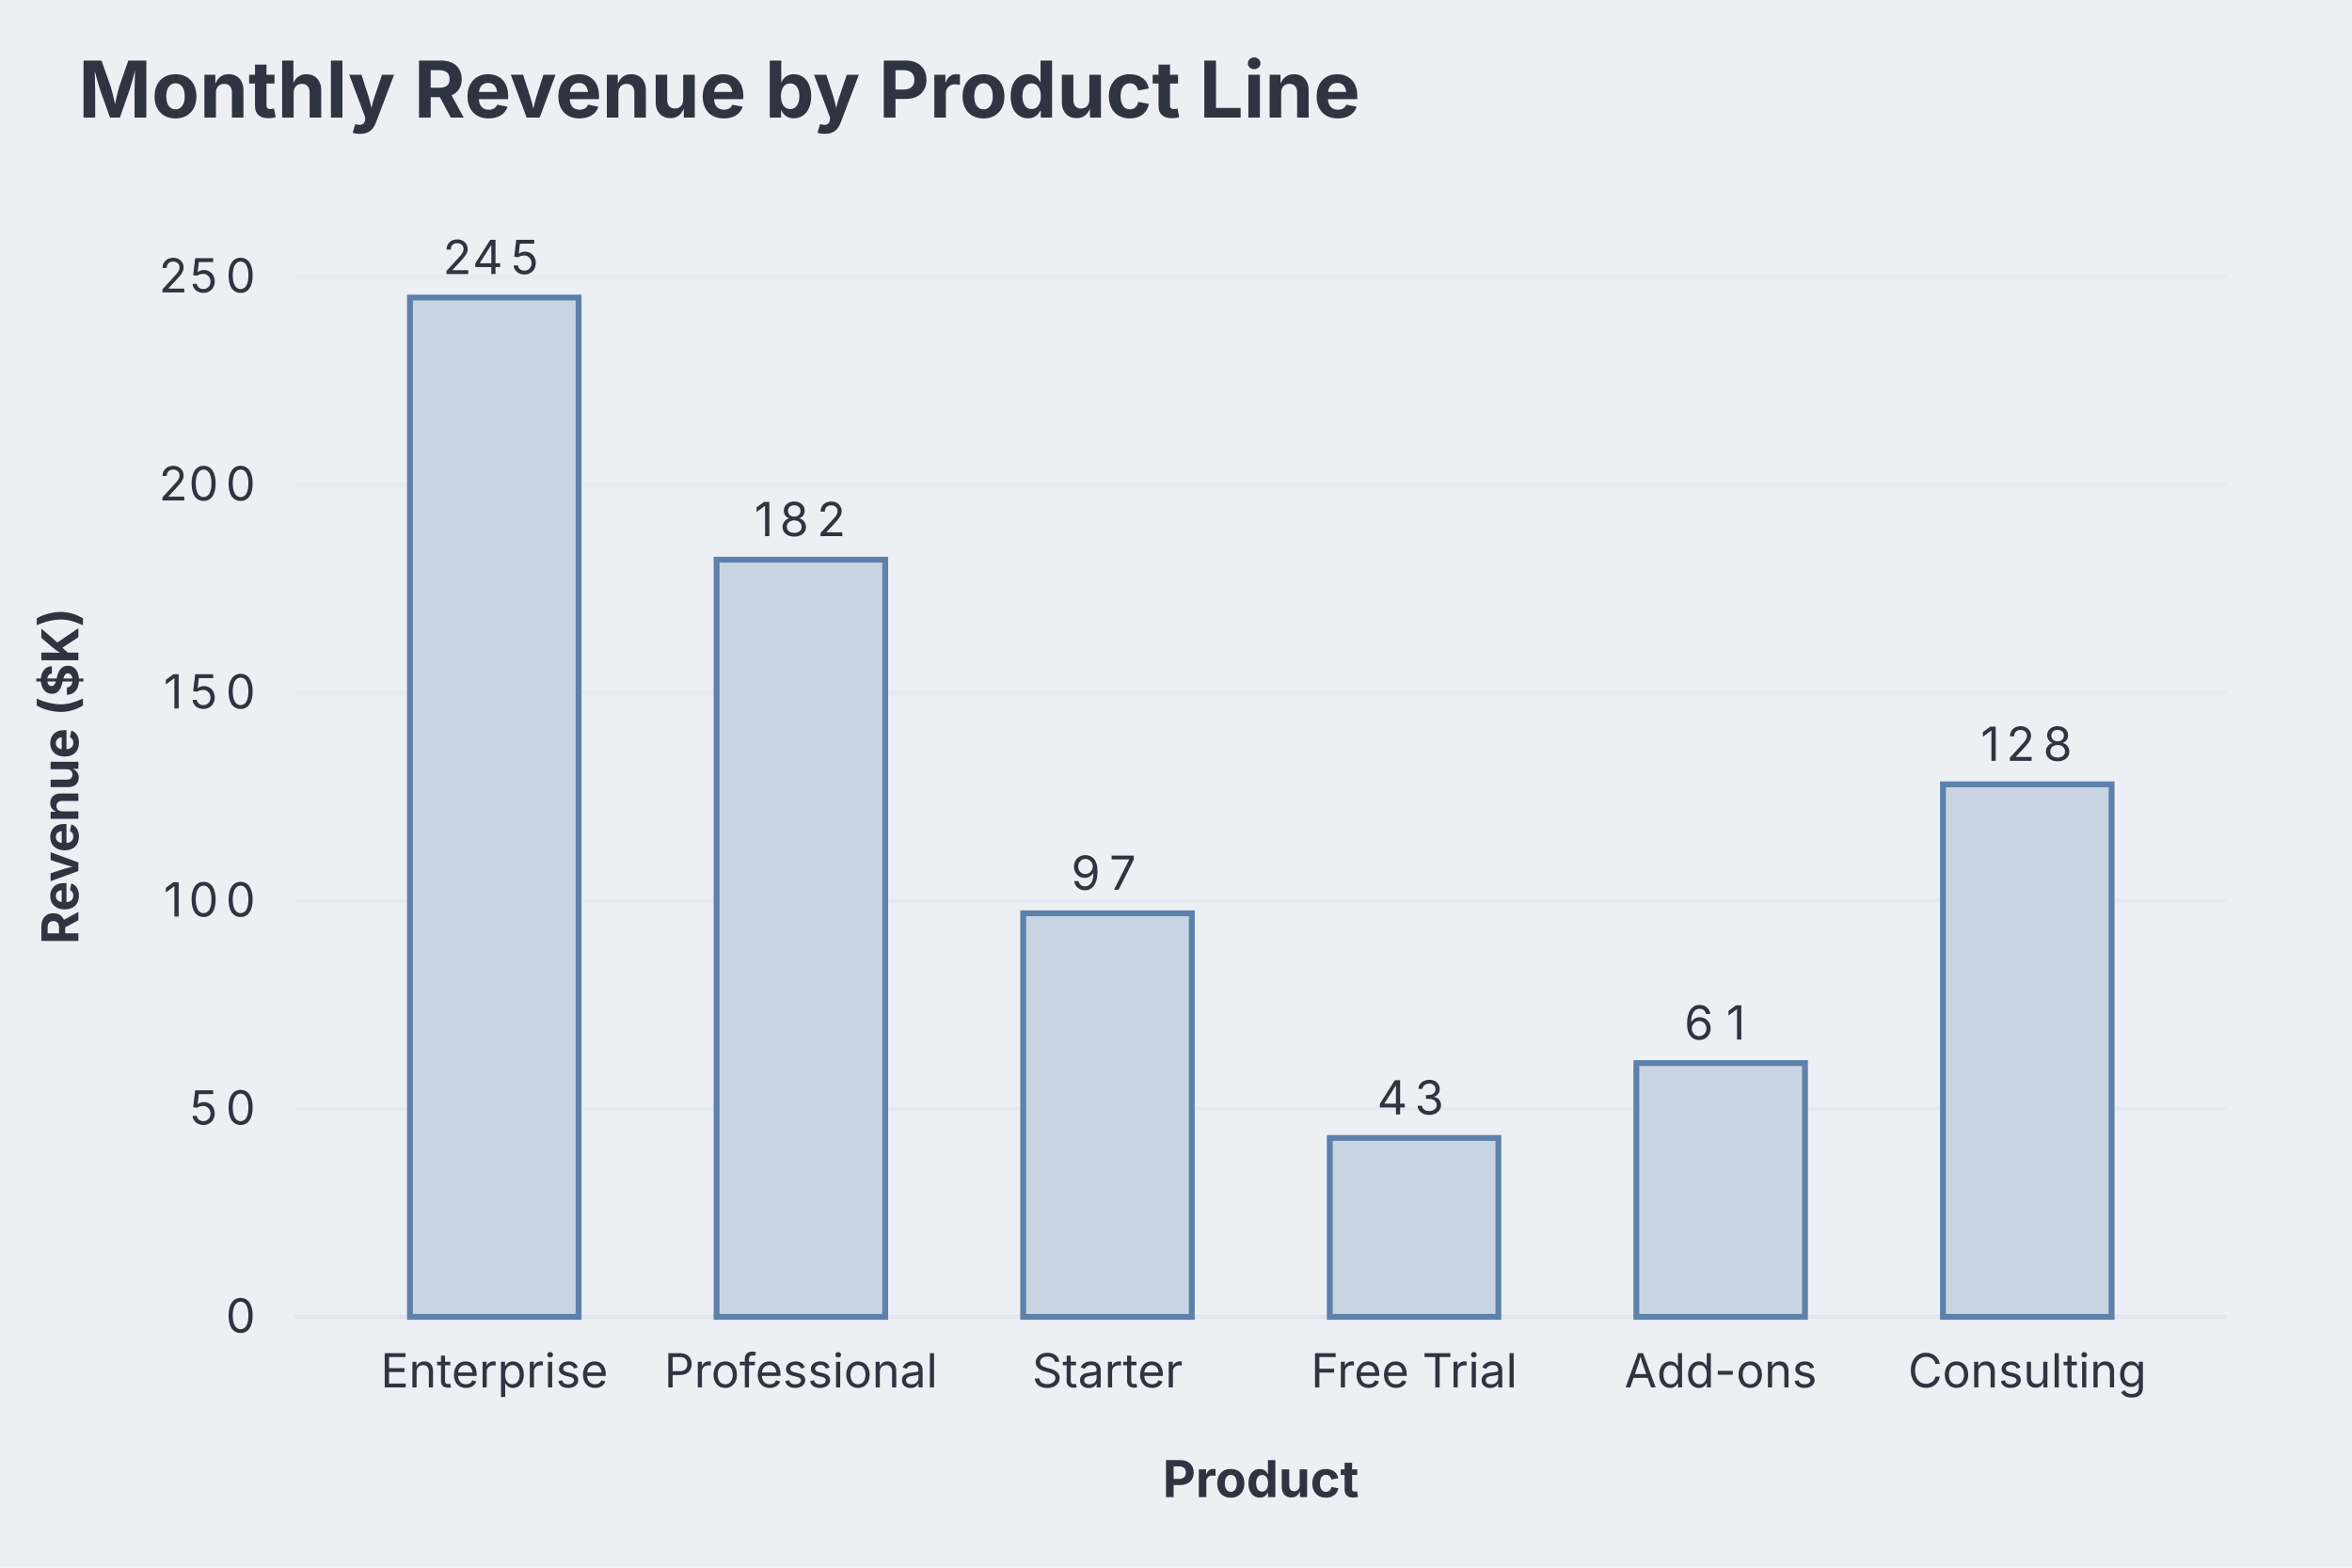
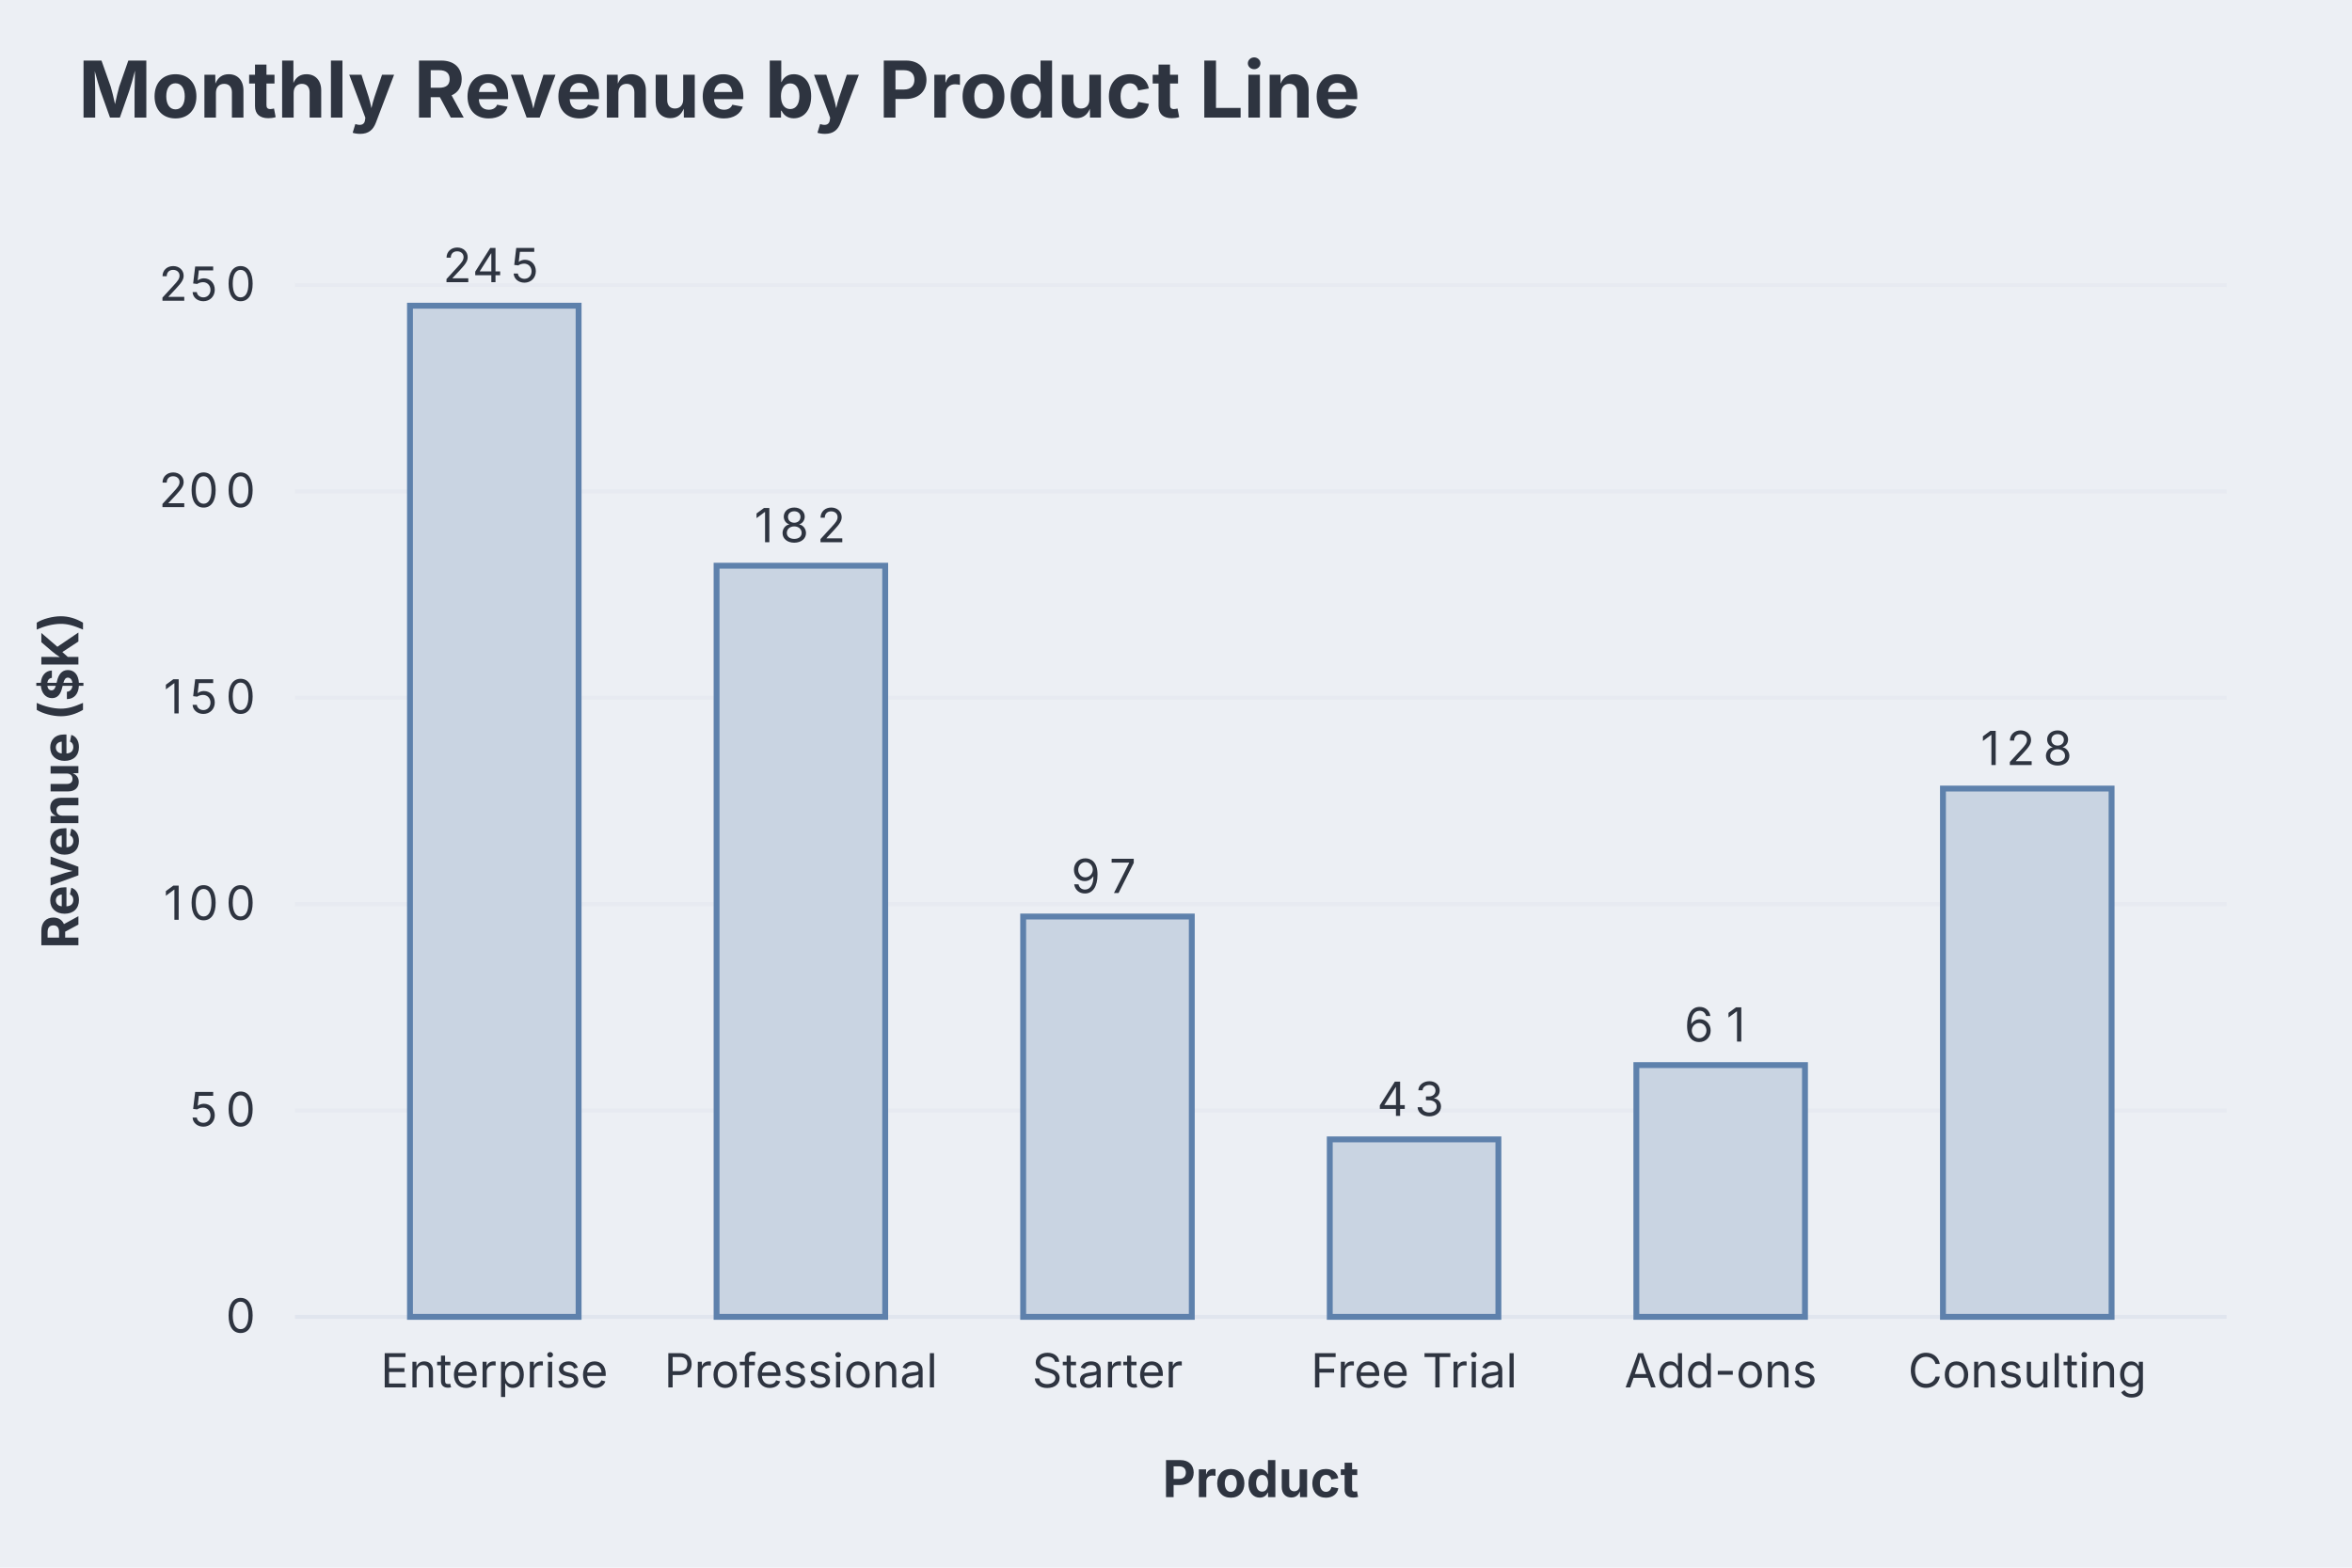
<svg xmlns="http://www.w3.org/2000/svg" aria-describedby="dgmo-desc-2c30c762" role="img" aria-label="Monthly Revenue by Product Line — Bar diagram" width="600" height="400" viewBox="0 0 600 400" style="background: rgb(236, 239, 244); font-family: Inter, system-ui, Avenir, Helvetica, Arial, sans-serif;">
  <style>.dgmo-datum:hover{filter:saturate(1.4) brightness(1.06)}.dgmo-datum{transition:filter .12s ease, opacity .12s ease}@media (hover:hover){svg:has(.dgmo-datum[data-emph-key="Enterprise"]:hover) .dgmo-datum:not([data-emph-key="Enterprise"]){opacity:0.18}svg:has(.dgmo-datum[data-emph-key="Professional"]:hover) .dgmo-datum:not([data-emph-key="Professional"]){opacity:0.18}svg:has(.dgmo-datum[data-emph-key="Starter"]:hover) .dgmo-datum:not([data-emph-key="Starter"]){opacity:0.18}svg:has(.dgmo-datum[data-emph-key="Free Trial"]:hover) .dgmo-datum:not([data-emph-key="Free Trial"]){opacity:0.18}svg:has(.dgmo-datum[data-emph-key="Add-ons"]:hover) .dgmo-datum:not([data-emph-key="Add-ons"]){opacity:0.18}svg:has(.dgmo-datum[data-emph-key="Consulting"]:hover) .dgmo-datum:not([data-emph-key="Consulting"]){opacity:0.18}svg:has([data-legend-entry="enterprise"]:hover) .dgmo-datum:not([data-emph-key="Enterprise"]){opacity:0.18}svg:has(.dgmo-datum[data-emph-key="Enterprise"]:hover):has([data-legend-entry="enterprise"]) [data-legend-entry]:not([data-legend-entry="enterprise"]){opacity:0.18}svg:has([data-legend-entry="professional"]:hover) .dgmo-datum:not([data-emph-key="Professional"]){opacity:0.18}svg:has(.dgmo-datum[data-emph-key="Professional"]:hover):has([data-legend-entry="professional"]) [data-legend-entry]:not([data-legend-entry="professional"]){opacity:0.18}svg:has([data-legend-entry="starter"]:hover) .dgmo-datum:not([data-emph-key="Starter"]){opacity:0.18}svg:has(.dgmo-datum[data-emph-key="Starter"]:hover):has([data-legend-entry="starter"]) [data-legend-entry]:not([data-legend-entry="starter"]){opacity:0.18}svg:has([data-legend-entry="free trial"]:hover) .dgmo-datum:not([data-emph-key="Free Trial"]){opacity:0.18}svg:has(.dgmo-datum[data-emph-key="Free Trial"]:hover):has([data-legend-entry="free trial"]) [data-legend-entry]:not([data-legend-entry="free trial"]){opacity:0.18}svg:has([data-legend-entry="add-ons"]:hover) .dgmo-datum:not([data-emph-key="Add-ons"]){opacity:0.18}svg:has(.dgmo-datum[data-emph-key="Add-ons"]:hover):has([data-legend-entry="add-ons"]) [data-legend-entry]:not([data-legend-entry="add-ons"]){opacity:0.18}svg:has([data-legend-entry="consulting"]:hover) .dgmo-datum:not([data-emph-key="Consulting"]){opacity:0.18}svg:has(.dgmo-datum[data-emph-key="Consulting"]:hover):has([data-legend-entry="consulting"]) [data-legend-entry]:not([data-legend-entry="consulting"]){opacity:0.18}}</style>
  <rect class="dgmo-canvas-bg" x="0" y="0" width="600" height="400" fill="#eceff4" />
  <text class="chart-title" x="20" y="30" text-anchor="start" fill="#2e3440" font-size="20" font-weight="bold" style="cursor: default;" data-line-number="1">Monthly Revenue by Product Line</text>
  <line x1="75.256" x2="568" y1="336" y2="336" stroke="#d8dee9" stroke-opacity="0.6" />
  <text x="61.38" y="340" text-anchor="middle" fill="#2e3440" font-size="12" font-family="Inter, system-ui, Avenir, Helvetica, Arial, sans-serif">
    <tspan x="61.38">0</tspan>
  </text>
-   <line x1="75.256" x2="568" y1="282.923" y2="282.923" stroke="#d8dee9" stroke-opacity="0.25" />
-   <text x="57.504" y="286.923" text-anchor="middle" fill="#2e3440" font-size="12" font-family="Inter, system-ui, Avenir, Helvetica, Arial, sans-serif">
+   <line x1="75.256" x2="568" y1="283.347" y2="283.347" stroke="#d8dee9" stroke-opacity="0.25" />
+   <text x="57.504" y="287.347" text-anchor="middle" fill="#2e3440" font-size="12" font-family="Inter, system-ui, Avenir, Helvetica, Arial, sans-serif">
    <tspan x="53.63">5</tspan>
    <tspan x="61.38">0</tspan>
  </text>
-   <line x1="75.256" x2="568" y1="229.846" y2="229.846" stroke="#d8dee9" stroke-opacity="0.25" />
-   <text x="53.628" y="233.846" text-anchor="middle" fill="#2e3440" font-size="12" font-family="Inter, system-ui, Avenir, Helvetica, Arial, sans-serif">
+   <line x1="75.256" x2="568" y1="230.694" y2="230.694" stroke="#d8dee9" stroke-opacity="0.25" />
+   <text x="53.628" y="234.694" text-anchor="middle" fill="#2e3440" font-size="12" font-family="Inter, system-ui, Avenir, Helvetica, Arial, sans-serif">
    <tspan x="45.88">1</tspan>
    <tspan x="53.63">0</tspan>
    <tspan x="61.38">0</tspan>
  </text>
-   <line x1="75.256" x2="568" y1="176.769" y2="176.769" stroke="#d8dee9" stroke-opacity="0.25" />
-   <text x="53.628" y="180.769" text-anchor="middle" fill="#2e3440" font-size="12" font-family="Inter, system-ui, Avenir, Helvetica, Arial, sans-serif">
+   <line x1="75.256" x2="568" y1="178.041" y2="178.041" stroke="#d8dee9" stroke-opacity="0.25" />
+   <text x="53.628" y="182.041" text-anchor="middle" fill="#2e3440" font-size="12" font-family="Inter, system-ui, Avenir, Helvetica, Arial, sans-serif">
    <tspan x="45.88">1</tspan>
    <tspan x="53.63">5</tspan>
    <tspan x="61.38">0</tspan>
  </text>
-   <line x1="75.256" x2="568" y1="123.692" y2="123.692" stroke="#d8dee9" stroke-opacity="0.25" />
-   <text x="53.628" y="127.692" text-anchor="middle" fill="#2e3440" font-size="12" font-family="Inter, system-ui, Avenir, Helvetica, Arial, sans-serif">
+   <line x1="75.256" x2="568" y1="125.388" y2="125.388" stroke="#d8dee9" stroke-opacity="0.25" />
+   <text x="53.628" y="129.388" text-anchor="middle" fill="#2e3440" font-size="12" font-family="Inter, system-ui, Avenir, Helvetica, Arial, sans-serif">
    <tspan x="45.88">2</tspan>
    <tspan x="53.63">0</tspan>
    <tspan x="61.38">0</tspan>
  </text>
-   <line x1="75.256" x2="568" y1="70.615" y2="70.615" stroke="#d8dee9" stroke-opacity="0.25" />
-   <text x="53.628" y="74.615" text-anchor="middle" fill="#2e3440" font-size="12" font-family="Inter, system-ui, Avenir, Helvetica, Arial, sans-serif">
+   <line x1="75.256" x2="568" y1="72.735" y2="72.735" stroke="#d8dee9" stroke-opacity="0.25" />
+   <text x="53.628" y="76.735" text-anchor="middle" fill="#2e3440" font-size="12" font-family="Inter, system-ui, Avenir, Helvetica, Arial, sans-serif">
    <tspan x="45.88">2</tspan>
    <tspan x="53.63">5</tspan>
    <tspan x="61.38">0</tspan>
  </text>
  <text class="dgmo-tick" fill="#2e3440" font-size="12" font-family="Inter, system-ui, Avenir, Helvetica, Arial, sans-serif" x="126.095" y="354" text-anchor="middle">Enterprise</text>
  <text class="dgmo-tick" fill="#2e3440" font-size="12" font-family="Inter, system-ui, Avenir, Helvetica, Arial, sans-serif" x="204.308" y="354" text-anchor="middle">Professional</text>
  <text class="dgmo-tick" fill="#2e3440" font-size="12" font-family="Inter, system-ui, Avenir, Helvetica, Arial, sans-serif" x="282.521" y="354" text-anchor="middle">Starter</text>
  <text class="dgmo-tick" fill="#2e3440" font-size="12" font-family="Inter, system-ui, Avenir, Helvetica, Arial, sans-serif" x="360.735" y="354" text-anchor="middle">Free Trial</text>
  <text class="dgmo-tick" fill="#2e3440" font-size="12" font-family="Inter, system-ui, Avenir, Helvetica, Arial, sans-serif" x="438.948" y="354" text-anchor="middle">Add-ons</text>
  <text class="dgmo-tick" fill="#2e3440" font-size="12" font-family="Inter, system-ui, Avenir, Helvetica, Arial, sans-serif" x="517.161" y="354" text-anchor="middle">Consulting</text>
-   <rect x="104.586" y="75.923" width="43.017" height="260.077" fill="#c9d4e2" stroke="#5e81ac" stroke-width="1.5" class="dgmo-datum" data-line-number="5" data-emph-key="Enterprise" data-name="Enterprise" data-value="245" data-color="#5e81ac" />
-   <text x="126.095" y="69.923" text-anchor="middle" fill="#2e3440" font-size="12" font-family="Inter, system-ui, Avenir, Helvetica, Arial, sans-serif">
+   <rect x="104.586" y="78" width="43.017" height="258" fill="#c9d4e2" stroke="#5e81ac" stroke-width="1.5" class="dgmo-datum" data-line-number="5" data-emph-key="Enterprise" data-name="Enterprise" data-value="245" data-color="#5e81ac" />
+   <text x="126.095" y="72" text-anchor="middle" fill="#2e3440" font-size="12" font-family="Inter, system-ui, Avenir, Helvetica, Arial, sans-serif">
    <tspan x="118.34">2</tspan>
    <tspan x="126.09">4</tspan>
    <tspan x="133.85">5</tspan>
  </text>
-   <rect x="182.799" y="142.8" width="43.017" height="193.2" fill="#c9d4e2" stroke="#5e81ac" stroke-width="1.5" class="dgmo-datum" data-line-number="6" data-emph-key="Professional" data-name="Professional" data-value="182" data-color="#5e81ac" />
-   <text x="204.308" y="136.8" text-anchor="middle" fill="#2e3440" font-size="12" font-family="Inter, system-ui, Avenir, Helvetica, Arial, sans-serif">
+   <rect x="182.799" y="144.343" width="43.017" height="191.657" fill="#c9d4e2" stroke="#5e81ac" stroke-width="1.5" class="dgmo-datum" data-line-number="6" data-emph-key="Professional" data-name="Professional" data-value="182" data-color="#5e81ac" />
+   <text x="204.308" y="138.343" text-anchor="middle" fill="#2e3440" font-size="12" font-family="Inter, system-ui, Avenir, Helvetica, Arial, sans-serif">
    <tspan x="196.56">1</tspan>
    <tspan x="204.31">8</tspan>
    <tspan x="212.06">2</tspan>
  </text>
-   <rect x="261.013" y="233.031" width="43.017" height="102.969" fill="#c9d4e2" stroke="#5e81ac" stroke-width="1.5" class="dgmo-datum" data-line-number="7" data-emph-key="Starter" data-name="Starter" data-value="97" data-color="#5e81ac" />
-   <text x="282.521" y="227.031" text-anchor="middle" fill="#2e3440" font-size="12" font-family="Inter, system-ui, Avenir, Helvetica, Arial, sans-serif">
+   <rect x="261.013" y="233.853" width="43.017" height="102.147" fill="#c9d4e2" stroke="#5e81ac" stroke-width="1.5" class="dgmo-datum" data-line-number="7" data-emph-key="Starter" data-name="Starter" data-value="97" data-color="#5e81ac" />
+   <text x="282.521" y="227.853" text-anchor="middle" fill="#2e3440" font-size="12" font-family="Inter, system-ui, Avenir, Helvetica, Arial, sans-serif">
    <tspan x="278.65">9</tspan>
    <tspan x="286.4">7</tspan>
  </text>
-   <rect x="339.226" y="290.354" width="43.017" height="45.646" fill="#c9d4e2" stroke="#5e81ac" stroke-width="1.5" class="dgmo-datum" data-line-number="8" data-emph-key="Free Trial" data-name="Free Trial" data-value="43" data-color="#5e81ac" />
-   <text x="360.735" y="284.354" text-anchor="middle" fill="#2e3440" font-size="12" font-family="Inter, system-ui, Avenir, Helvetica, Arial, sans-serif">
+   <rect x="339.226" y="290.718" width="43.017" height="45.282" fill="#c9d4e2" stroke="#5e81ac" stroke-width="1.5" class="dgmo-datum" data-line-number="8" data-emph-key="Free Trial" data-name="Free Trial" data-value="43" data-color="#5e81ac" />
+   <text x="360.735" y="284.718" text-anchor="middle" fill="#2e3440" font-size="12" font-family="Inter, system-ui, Avenir, Helvetica, Arial, sans-serif">
    <tspan x="356.86">4</tspan>
    <tspan x="364.61">3</tspan>
  </text>
-   <rect x="417.439" y="271.246" width="43.017" height="64.754" fill="#c9d4e2" stroke="#5e81ac" stroke-width="1.5" class="dgmo-datum" data-line-number="9" data-emph-key="Add-ons" data-name="Add-ons" data-value="61" data-color="#5e81ac" />
-   <text x="438.948" y="265.246" text-anchor="middle" fill="#2e3440" font-size="12" font-family="Inter, system-ui, Avenir, Helvetica, Arial, sans-serif">
+   <rect x="417.439" y="271.763" width="43.017" height="64.237" fill="#c9d4e2" stroke="#5e81ac" stroke-width="1.5" class="dgmo-datum" data-line-number="9" data-emph-key="Add-ons" data-name="Add-ons" data-value="61" data-color="#5e81ac" />
+   <text x="438.948" y="265.763" text-anchor="middle" fill="#2e3440" font-size="12" font-family="Inter, system-ui, Avenir, Helvetica, Arial, sans-serif">
    <tspan x="435.07">6</tspan>
    <tspan x="442.82">1</tspan>
  </text>
-   <rect x="495.653" y="200.123" width="43.017" height="135.877" fill="#c9d4e2" stroke="#5e81ac" stroke-width="1.5" class="dgmo-datum" data-line-number="10" data-emph-key="Consulting" data-name="Consulting" data-value="128" data-color="#5e81ac" />
-   <text x="517.161" y="194.123" text-anchor="middle" fill="#2e3440" font-size="12" font-family="Inter, system-ui, Avenir, Helvetica, Arial, sans-serif">
+   <rect x="495.653" y="201.208" width="43.017" height="134.792" fill="#c9d4e2" stroke="#5e81ac" stroke-width="1.5" class="dgmo-datum" data-line-number="10" data-emph-key="Consulting" data-name="Consulting" data-value="128" data-color="#5e81ac" />
+   <text x="517.161" y="195.208" text-anchor="middle" fill="#2e3440" font-size="12" font-family="Inter, system-ui, Avenir, Helvetica, Arial, sans-serif">
    <tspan x="509.41">1</tspan>
    <tspan x="517.16">2</tspan>
    <tspan x="524.91">8</tspan>
  </text>
  <text x="321.628" y="382" text-anchor="middle" fill="#2e3440" font-size="13" font-family="Inter, system-ui, Avenir, Helvetica, Arial, sans-serif" font-weight="bold">Product</text>
-   <text transform="translate(20,198) rotate(-90)" text-anchor="middle" fill="#2e3440" font-size="13" font-family="Inter, system-ui, Avenir, Helvetica, Arial, sans-serif" font-weight="bold">Revenue ($K)</text>
+   <text transform="translate(20,199.102) rotate(-90)" text-anchor="middle" fill="#2e3440" font-size="13" font-family="Inter, system-ui, Avenir, Helvetica, Arial, sans-serif" font-weight="bold">Revenue ($K)</text>
</svg>
